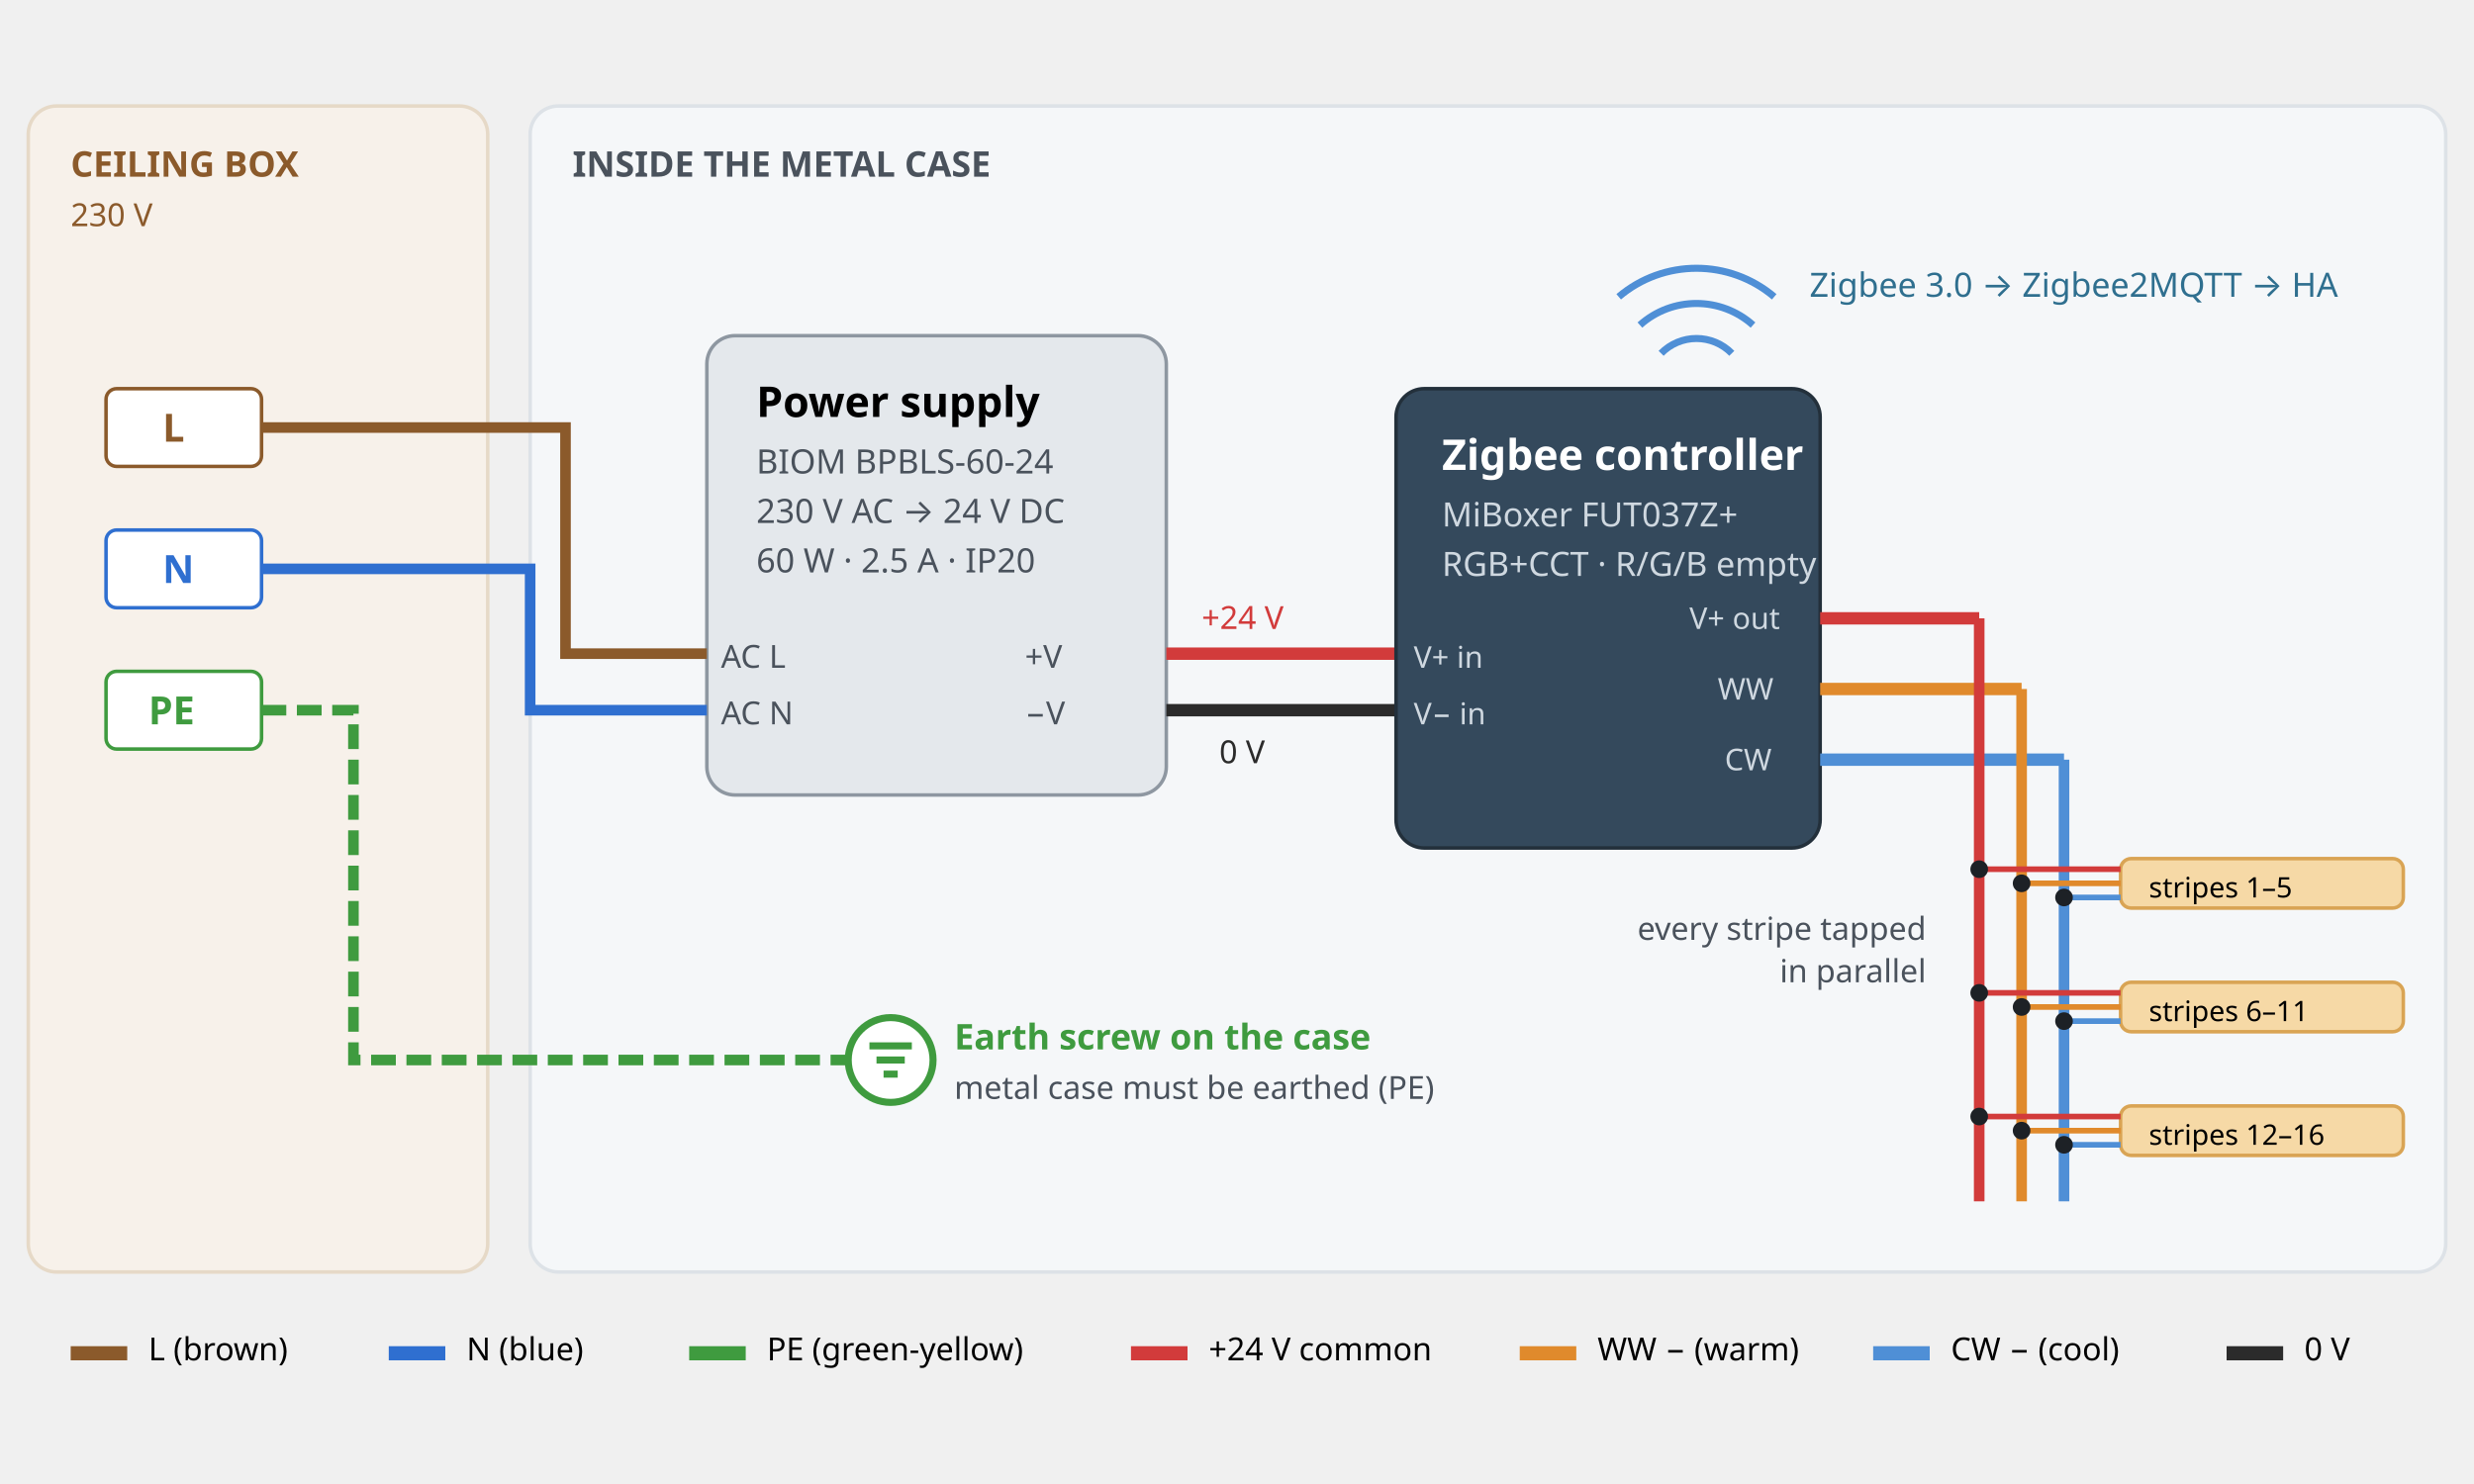
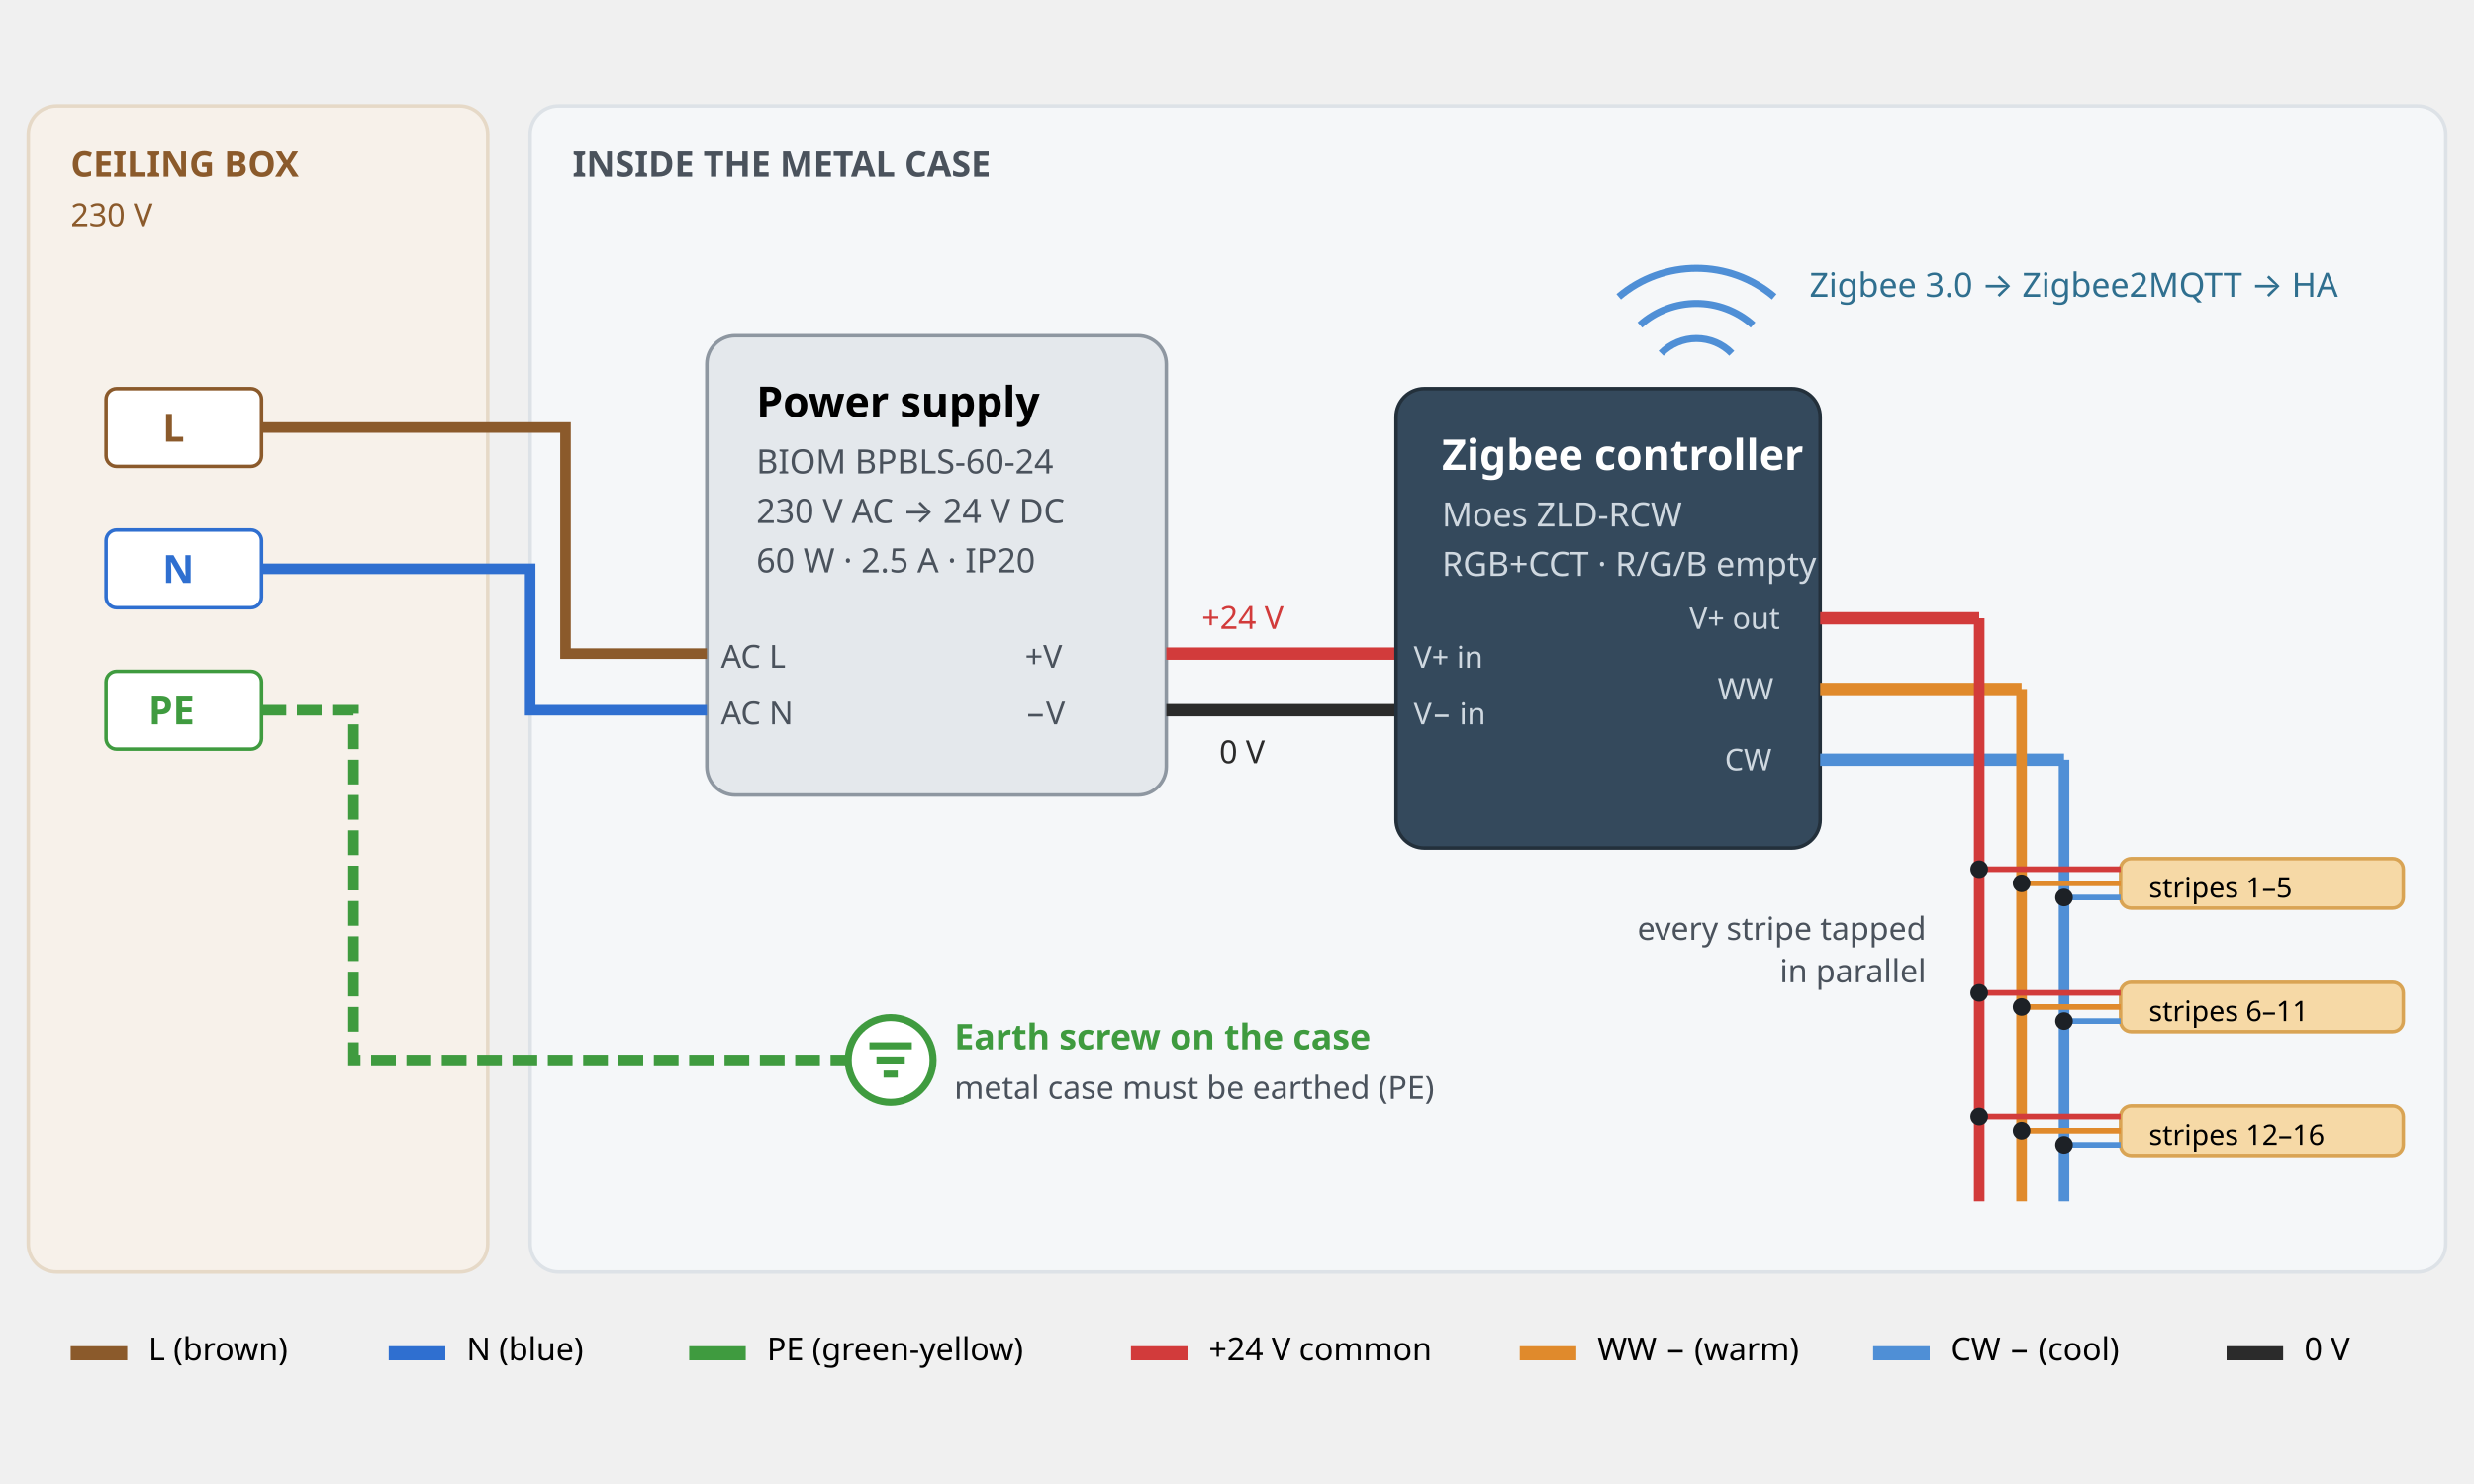
<svg xmlns="http://www.w3.org/2000/svg" width="700" height="420" viewBox="0 0 700 420">
  <style>text{font-family:"Segoe UI",system-ui,-apple-system,sans-serif}text.halo{paint-order:stroke;stroke:#fff;stroke-width:4px;stroke-linejoin:round}</style>
  <rect x="8" y="30" width="130" height="330" rx="8" fill="#f7f1ea" stroke="#e6d9c7" />
  <text x="20" y="50" font-size="10" fill="#8b5a2b" font-weight="600">CEILING BOX</text>
  <text x="20" y="64" font-size="9" fill="#8b5a2b">230 V</text>
  <rect x="150" y="30" width="542" height="330" rx="8" fill="#f5f7f9" stroke="#dde2e7" />
  <text x="162" y="50" font-size="10" fill="#4a525c" font-weight="600">INSIDE THE METAL CASE</text>
  <g font-size="11" font-weight="600">
    <rect x="30" y="110" width="44" height="22" rx="3" fill="#fff" stroke="#8b5a2b" />
    <text x="46" y="125" fill="#8b5a2b">L</text>
    <rect x="30" y="150" width="44" height="22" rx="3" fill="#fff" stroke="#2f6fd0" />
    <text x="46" y="165" fill="#2f6fd0">N</text>
    <rect x="30" y="190" width="44" height="22" rx="3" fill="#fff" stroke="#3f9b3f" />
    <text x="42" y="205" fill="#3f9b3f">PE</text>
  </g>
  <rect x="200" y="95" width="130" height="130" rx="8" fill="#e4e8ec" stroke="#8e97a1" />
  <text x="214" y="118" font-size="12" font-weight="700">Power supply</text>
  <text x="214" y="134" font-size="9.5" fill="#4a525c">BIOM BPBLS-60-24</text>
  <text x="214" y="148" font-size="9.5" fill="#4a525c">230 V AC → 24 V DC</text>
  <text x="214" y="162" font-size="9.5" fill="#4a525c">60 W · 2.5 A · IP20</text>
  <g font-size="9" fill="#4a525c">
    <text x="204" y="189">AC L</text>
    <text x="204" y="205">AC N</text>
    <text x="290" y="189">+V</text>
    <text x="290" y="205">−V</text>
  </g>
  <path d="M74 121 H160 V185 H200" fill="none" stroke="#8b5a2b" stroke-width="3" />
  <path d="M74 161 H150 V201 H200" fill="none" stroke="#2f6fd0" stroke-width="3" />
  <path d="M74 201 H100 V300 H240" fill="none" stroke="#3f9b3f" stroke-width="3" stroke-dasharray="7 3" />
  <circle cx="252" cy="300" r="12" fill="#fff" stroke="#3f9b3f" stroke-width="2" />
  <path d="M246 296 H258 M248 300 H256 M250 304 H254" stroke="#3f9b3f" stroke-width="2" />
  <text x="270" y="297" font-size="10" fill="#3f9b3f" font-weight="600">Earth screw on the case</text>
  <text x="270" y="311" font-size="9" fill="#4a525c">metal case must be earthed (PE)</text>
  <path d="M330 185 H395" stroke="#d23b3b" stroke-width="3.5" />
  <path d="M330 201 H395" stroke="#2b2b2b" stroke-width="3.5" />
  <text x="340" y="178" font-size="9" fill="#d23b3b">+24 V</text>
  <text x="345" y="216" font-size="9" fill="#2b2b2b">0 V</text>
  <rect x="395" y="110" width="120" height="130" rx="8" fill="#34495c" stroke="#23303b" />
  <text x="408" y="133" font-size="12" font-weight="700" fill="#fff">Zigbee controller</text>
-   <text x="408" y="149" font-size="9.5" fill="#cfd8e0">MiBoxer FUT037Z+</text>
+   <text x="408" y="149" font-size="9.5" fill="#cfd8e0">Moes ZLD-RCW</text>
  <text x="408" y="163" font-size="9.5" fill="#cfd8e0">RGB+CCT · R/G/B empty</text>
  <g font-size="8.5" fill="#cfd8e0">
    <text x="400" y="189">V+ in</text>
    <text x="400" y="205">V− in</text>
    <text x="478" y="178">V+ out</text>
    <text x="486" y="198">WW</text>
    <text x="488" y="218">CW</text>
  </g>
  <g stroke="#4f8fd6" fill="none" stroke-width="2">
    <path d="M470 100 a 14 14 0 0 1 20 0" />
    <path d="M464 92 a 24 24 0 0 1 32 0" />
    <path d="M458 84 a 34 34 0 0 1 44 0" />
  </g>
  <text x="512" y="84" font-size="9.5" fill="#2f6f8f">Zigbee 3.0 → Zigbee2MQTT → HA</text>
  <path d="M515 175 H560" stroke="#d23b3b" stroke-width="3.5" />
  <path d="M515 195 H572" stroke="#e08a2c" stroke-width="3.5" />
  <path d="M515 215 H584" stroke="#4f8fd6" stroke-width="3.5" />
  <path d="M560 175 V340" stroke="#d23b3b" stroke-width="3" />
  <path d="M572 195 V340" stroke="#e08a2c" stroke-width="3" />
  <path d="M584 215 V340" stroke="#4f8fd6" stroke-width="3" />
  <g>
    <g transform="translate(600,250)">
      <rect x="0" y="-7" width="80" height="14" rx="3" fill="#f6d9a6" stroke="#d9a454" />
      <text x="8" y="4" font-size="8">stripes 1–5</text>
    </g>
    <g transform="translate(600,285)">
      <rect x="0" y="-7" width="80" height="14" rx="3" fill="#f6d9a6" stroke="#d9a454" />
      <text x="8" y="4" font-size="8">stripes 6–11</text>
    </g>
    <g transform="translate(600,320)">
      <rect x="0" y="-7" width="80" height="14" rx="3" fill="#f6d9a6" stroke="#d9a454" />
      <text x="8" y="4" font-size="8">stripes 12–16</text>
    </g>
  </g>
  <g stroke-width="1.6">
    <path d="M560 246 H600" stroke="#d23b3b" />
    <path d="M572 250 H600" stroke="#e08a2c" />
    <path d="M584 254 H600" stroke="#4f8fd6" />
    <path d="M560 281 H600" stroke="#d23b3b" />
    <path d="M572 285 H600" stroke="#e08a2c" />
    <path d="M584 289 H600" stroke="#4f8fd6" />
    <path d="M560 316 H600" stroke="#d23b3b" />
    <path d="M572 320 H600" stroke="#e08a2c" />
    <path d="M584 324 H600" stroke="#4f8fd6" />
  </g>
  <g fill="#1d2126">
    <circle cx="560" cy="246" r="2.5" />
    <circle cx="572" cy="250" r="2.5" />
    <circle cx="584" cy="254" r="2.5" />
    <circle cx="560" cy="281" r="2.5" />
    <circle cx="572" cy="285" r="2.5" />
    <circle cx="584" cy="289" r="2.5" />
    <circle cx="560" cy="316" r="2.5" />
    <circle cx="572" cy="320" r="2.5" />
    <circle cx="584" cy="324" r="2.5" />
  </g>
  <text x="545" y="266" font-size="9" fill="#4a525c" text-anchor="end">every stripe tapped</text>
  <text x="545" y="278" font-size="9" fill="#4a525c" text-anchor="end">in parallel</text>
  <g font-size="9" transform="translate(20,385)">
    <rect width="16" height="4" y="-4" fill="#8b5a2b" />
    <text x="22">L (brown)</text>
    <rect x="90" width="16" height="4" y="-4" fill="#2f6fd0" />
    <text x="112">N (blue)</text>
    <rect x="175" width="16" height="4" y="-4" fill="#3f9b3f" />
    <text x="197">PE (green-yellow)</text>
    <rect x="300" width="16" height="4" y="-4" fill="#d23b3b" />
    <text x="322">+24 V common</text>
    <rect x="410" width="16" height="4" y="-4" fill="#e08a2c" />
    <text x="432">WW − (warm)</text>
    <rect x="510" width="16" height="4" y="-4" fill="#4f8fd6" />
    <text x="532">CW − (cool)</text>
    <rect x="610" width="16" height="4" y="-4" fill="#2b2b2b" />
    <text x="632">0 V</text>
  </g>
</svg>
